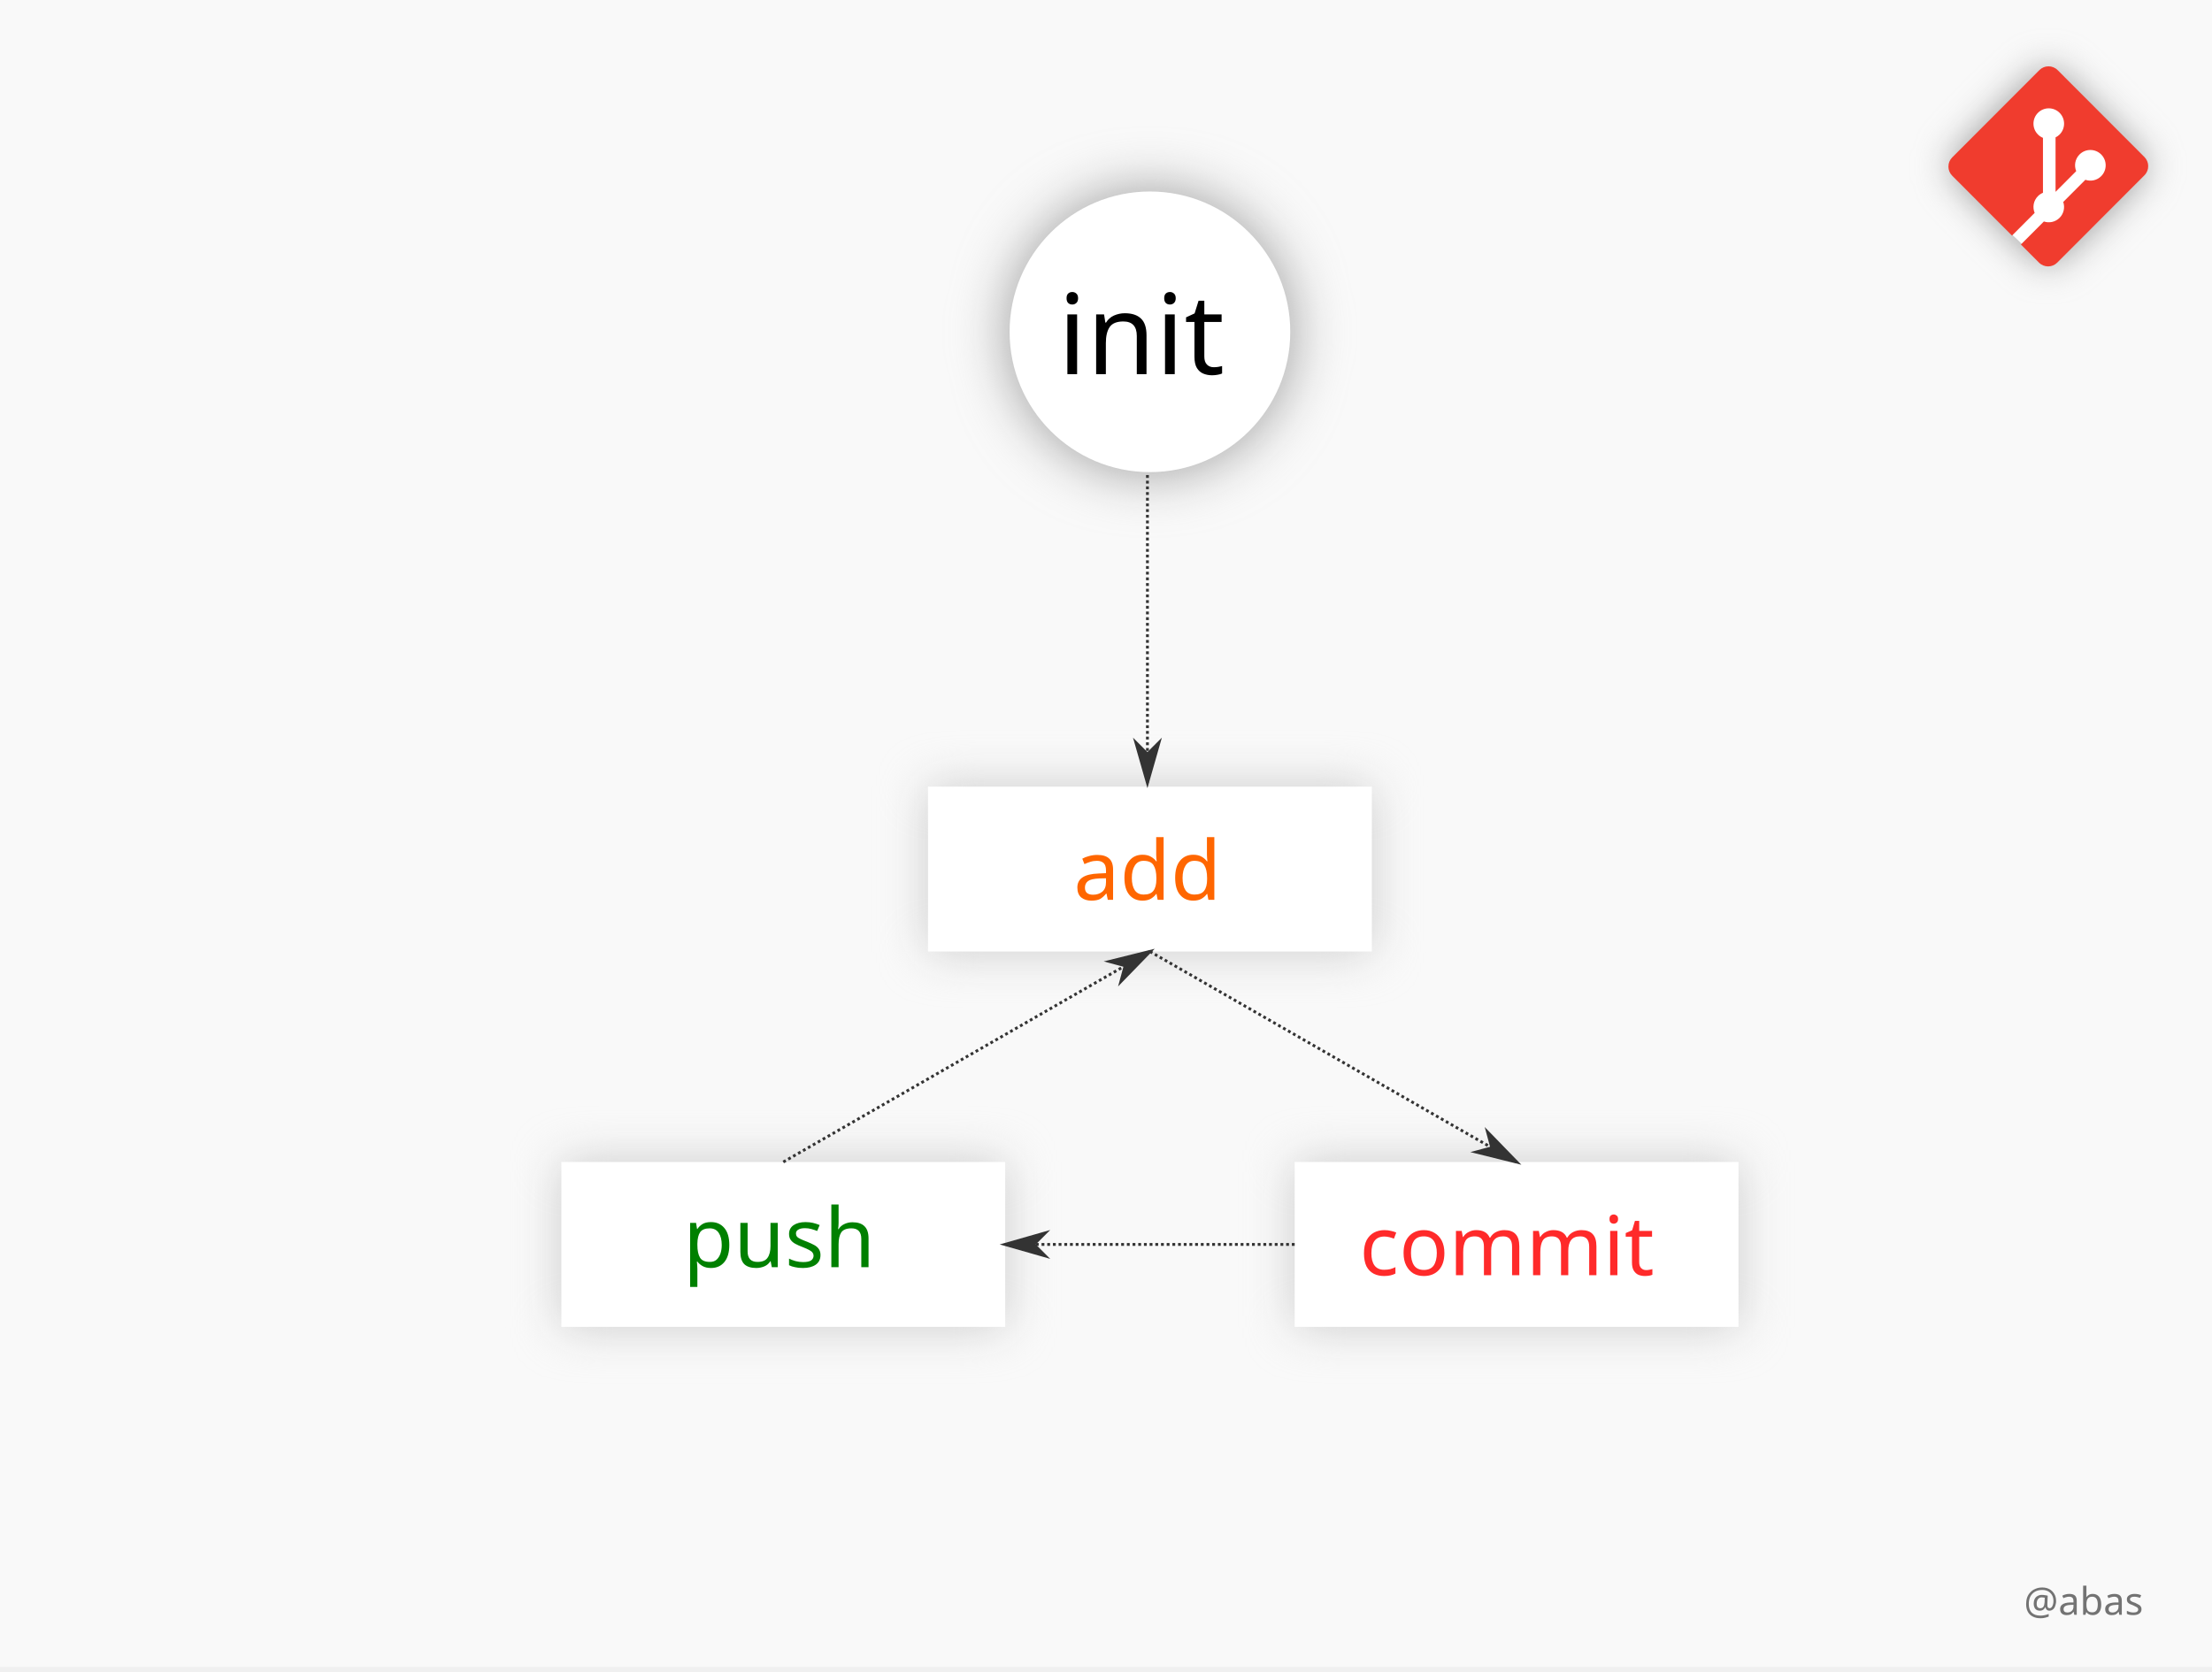
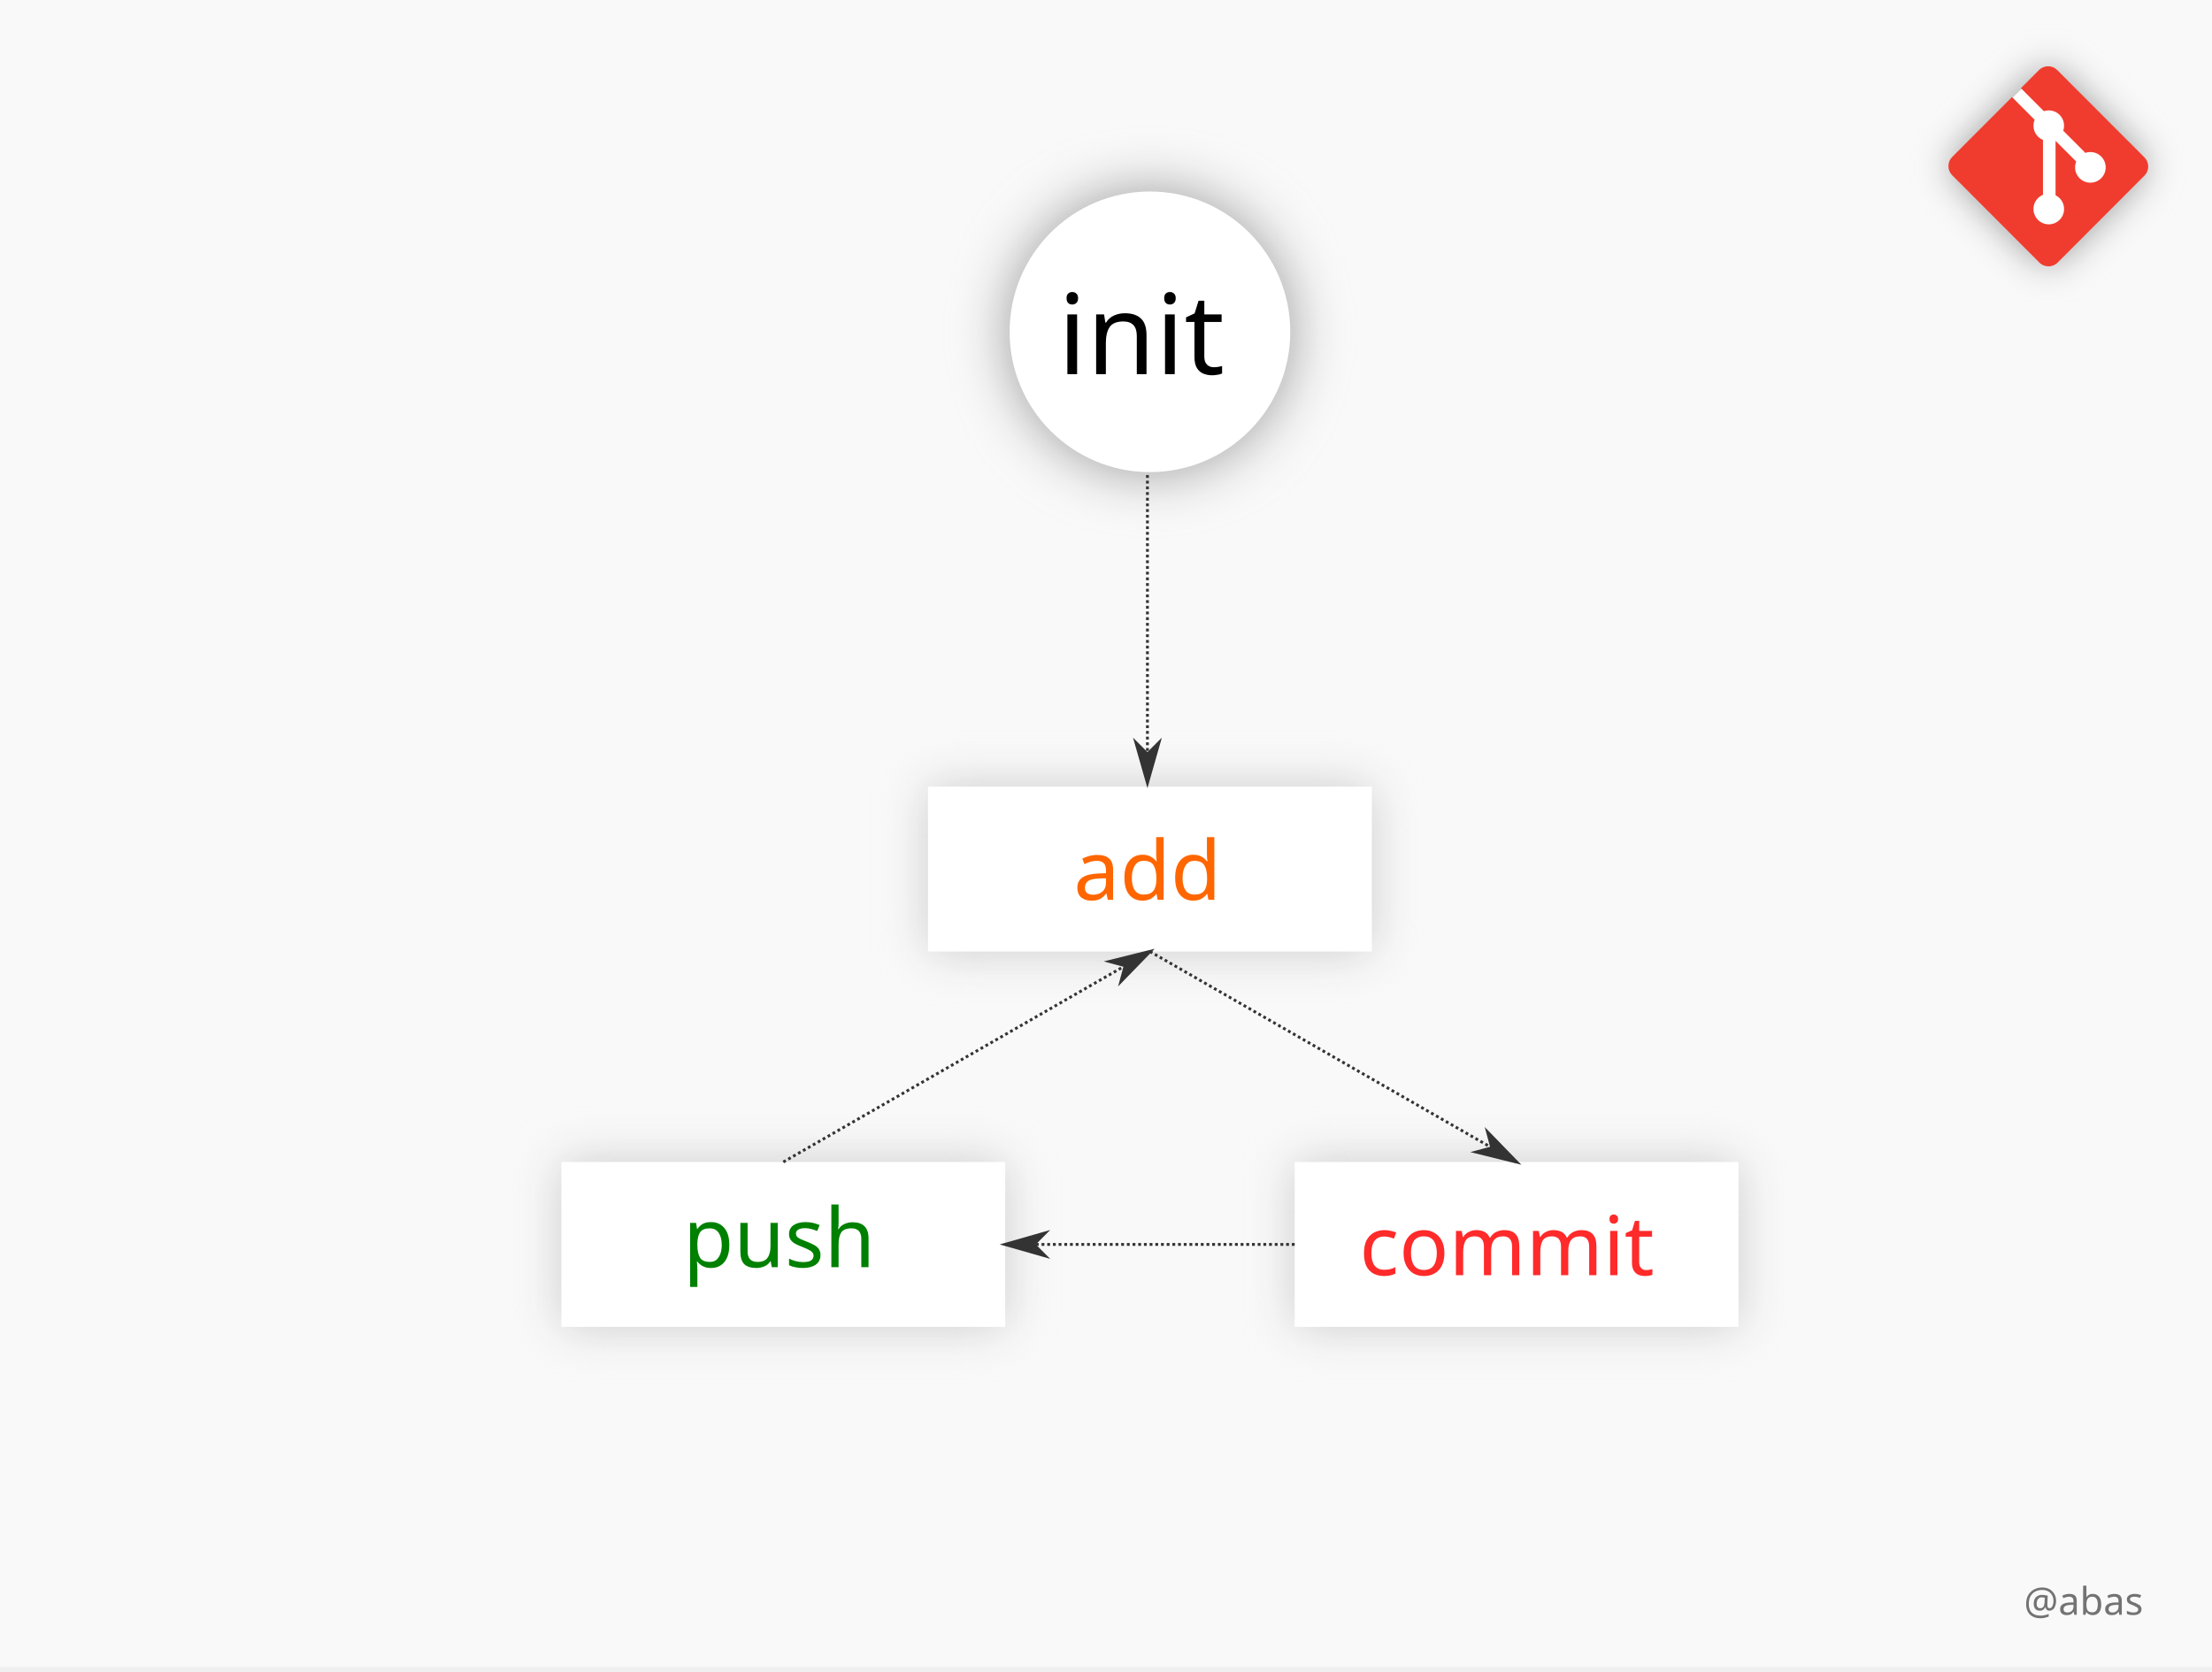
<svg xmlns="http://www.w3.org/2000/svg" width="793.701" height="600" viewBox="0 0 210 158.75" version="1.1" id="svg8">
  <defs id="defs2">
    <marker style="overflow:visible;" id="marker1523" refX="0.0" refY="0.0" orient="auto">
      <path transform="scale(0.8) rotate(180) translate(12.5,0)" style="fill-rule:evenodd;stroke:#333333;stroke-width:1pt;stroke-opacity:1;fill:#333333;fill-opacity:1" d="M 0.0,0.0 L 5.0,-5.0 L -12.5,0.0 L 5.0,5.0 L 0.0,0.0 z " id="path1521" />
    </marker>
    <marker orient="auto" refY="0.0" refX="0.0" id="marker1481" style="overflow:visible;">
      <path id="path1479" d="M 0.0,0.0 L 5.0,-5.0 L -12.5,0.0 L 5.0,5.0 L 0.0,0.0 z " style="fill-rule:evenodd;stroke:#333333;stroke-width:1pt;stroke-opacity:1;fill:#333333;fill-opacity:1" transform="scale(0.8) rotate(180) translate(12.5,0)" />
    </marker>
    <marker style="overflow:visible;" id="marker1445" refX="0.0" refY="0.0" orient="auto">
      <path transform="scale(0.8) rotate(180) translate(12.5,0)" style="fill-rule:evenodd;stroke:#333333;stroke-width:1pt;stroke-opacity:1;fill:#333333;fill-opacity:1" d="M 0.0,0.0 L 5.0,-5.0 L -12.5,0.0 L 5.0,5.0 L 0.0,0.0 z " id="path1443" />
    </marker>
    <marker orient="auto" refY="0.0" refX="0.0" id="Arrow1Lend" style="overflow:visible;">
      <path id="path1156" d="M 0.0,0.0 L 5.0,-5.0 L -12.5,0.0 L 5.0,5.0 L 0.0,0.0 z " style="fill-rule:evenodd;stroke:#333333;stroke-width:1pt;stroke-opacity:1;fill:#333333;fill-opacity:1" transform="scale(0.8) rotate(180) translate(12.5,0)" />
    </marker>
    <clipPath id="clipPath833" clipPathUnits="userSpaceOnUse">
      <path id="path831" d="M 0,551.986 H 530.973 V 0 H 0 Z" />
    </clipPath>
    <path d="M0,1173.333 L2000,1173.333 L2000,0 L0,0 L0,1173.333 L0,1173.333 Z" id="path-1" />
    <path d="M0,1173.333 L2000,1173.333 L2000,0 L0,0 L0,1173.333 L0,1173.333 Z" id="path-1-8" />
    <filter style="color-interpolation-filters:sRGB" id="filter1360" x="-0.222" width="1.444" y="-0.222" height="1.444">
      <feGaussianBlur stdDeviation="2.998" id="feGaussianBlur1362" />
    </filter>
    <filter style="color-interpolation-filters:sRGB" id="filter1000" x="-0.24" width="1.48" y="-0.24" height="1.48">
      <feGaussianBlur stdDeviation="2.665" id="feGaussianBlur1002" />
    </filter>
    <filter style="color-interpolation-filters:sRGB" id="filter1054" x="-0.128" width="1.255" y="-0.343" height="1.687">
      <feGaussianBlur stdDeviation="2.239" id="feGaussianBlur1056" />
    </filter>
  </defs>
  <g id="layer1" transform="translate(0,-138.25)">
    <rect style="opacity:1;fill:#f9f9f9;fill-opacity:1;stroke:none;stroke-width:5.392;stroke-linecap:round;stroke-linejoin:round;stroke-miterlimit:4;stroke-dasharray:none;stroke-opacity:1" id="rect3387" width="210.076" height="158.277" x="0" y="138.25" />
    <text xml:space="preserve" style="font-style:normal;font-weight:normal;font-size:3.64px;line-height:125%;font-family:sans-serif;letter-spacing:0px;word-spacing:0px;fill:#1a1a1a;fill-opacity:0.6;stroke:none;stroke-width:0.091px;stroke-linecap:butt;stroke-linejoin:miter;stroke-opacity:1" x="192.136" y="291.578" id="text3385">
      <tspan id="tspan3383" x="192.136" y="291.578" style="fill:#1a1a1a;fill-opacity:0.6;stroke-width:0.091px">@abas</tspan>
    </text>
-     <g id="g1368" transform="matrix(0.3218977,0,0,0.3218977,169.8154,87.6489)">
+     <g id="g1368" transform="matrix(0.3218977,0,0,-0.3218977,169.8154,220.4388)">
      <path style="opacity:1;fill:#999999;fill-opacity:1;stroke:none;stroke-width:0.265;stroke-linecap:round;stroke-linejoin:round;stroke-miterlimit:4;stroke-dasharray:none;stroke-opacity:1;filter:url(#filter1360)" id="path1186" d="m 75.254,222.525 c -1.039,0 -16.204,-15.164 -16.204,-16.204 0,-1.039 15.164,-16.204 16.204,-16.204 1.039,0 16.204,15.164 16.204,16.204 0,1.039 -15.164,16.204 -16.204,16.204 z" transform="matrix(1.816482,0,0,1.819315,-60.13501,-169.1027)" />
      <g id="g1306">
        <path style="opacity:1;fill:#ffffff;fill-opacity:1;stroke:none;stroke-width:0.265;stroke-linecap:round;stroke-linejoin:round;stroke-miterlimit:4;stroke-dasharray:none;stroke-opacity:1" id="path1147" d="m 75.254,222.525 c -1.039,0 -16.204,-15.164 -16.204,-16.204 0,-1.039 15.164,-16.204 16.204,-16.204 1.039,0 16.204,15.164 16.204,16.204 0,1.039 -15.164,16.204 -16.204,16.204 z" transform="matrix(1.816482,0,0,1.819315,-60.13501,-169.1027)" />
        <path id="path3198" style="fill:#f03c2e;stroke:none;stroke-width:0.115" d="m 104.913,208.897 -25.727,25.767 c -1.481,1.484 -3.884,1.484 -5.367,0 l -5.342,-5.351 6.776,-6.787 c 1.575,0.533 3.381,0.175 4.636,-1.082 1.263,-1.265 1.616,-3.09 1.071,-4.673 l 6.532,-6.541 c 1.581,0.546 3.403,0.193 4.665,-1.073 1.763,-1.766 1.763,-4.628 0,-6.395 -1.765,-1.767 -4.622,-1.767 -6.388,0 -1.326,1.33 -1.654,3.282 -0.982,4.919 l -6.092,6.101 v -16.055 c 0.43,-0.213 0.835,-0.497 1.194,-0.855 1.763,-1.766 1.763,-4.628 0,-6.397 -1.763,-1.766 -4.623,-1.766 -6.385,0 -1.763,1.769 -1.763,4.631 0,6.397 0.436,0.436 0.941,0.766 1.479,0.987 v 16.204 c -0.539,0.221 -1.042,0.548 -1.479,0.987 -1.336,1.337 -1.657,3.301 -0.972,4.944 l -6.681,6.692 -17.641,-17.668 c -1.482,-1.486 -1.482,-3.892 0,-5.377 l 25.728,-25.767 c 1.481,-1.484 3.883,-1.484 5.367,0 l 25.607,25.647 c 1.482,1.485 1.482,3.893 0,5.377" />
      </g>
    </g>
    <g id="g1012" transform="translate(76.23291,-47.63234)">
      <circle style="opacity:1;fill:#999999;fill-opacity:1;stroke:none;stroke-width:0.101;stroke-linecap:round;stroke-linejoin:round;stroke-miterlimit:4;stroke-dasharray:none;stroke-opacity:1;filter:url(#filter1000)" id="circle930" cx="32.938" cy="217.388" r="13.324" />
      <circle r="13.324" cy="217.388" cx="32.938" id="path928" style="opacity:1;fill:#ffffff;fill-opacity:1;stroke:none;stroke-width:0.101;stroke-linecap:round;stroke-linejoin:round;stroke-miterlimit:4;stroke-dasharray:none;stroke-opacity:1" />
      <text id="text1006" y="221.409" x="24.197" style="font-style:normal;font-weight:normal;font-size:10.583px;line-height:125%;font-family:sans-serif;letter-spacing:0px;word-spacing:0px;fill:#000000;fill-opacity:1;stroke:none;stroke-width:0.265px;stroke-linecap:butt;stroke-linejoin:miter;stroke-opacity:1" xml:space="preserve">
        <tspan style="stroke-width:0.265px" y="221.409" x="24.197" id="tspan1004">init</tspan>
      </text>
    </g>
    <g id="g1149" transform="translate(-1.665463,-2.116667)">
      <g transform="translate(1.665466,9.326611)" id="g1132">
        <rect y="205.732" x="39.971" height="15.655" width="42.136" id="rect1074" style="opacity:1;fill:#cccccc;fill-opacity:1;stroke:none;stroke-width:0.265;stroke-linecap:round;stroke-linejoin:round;stroke-miterlimit:4;stroke-dasharray:none;stroke-opacity:1;filter:url(#filter1054)" transform="matrix(1,0,0,-1,48.13198,427.1203)" />
        <rect style="opacity:1;fill:#ffffff;fill-opacity:1;stroke:none;stroke-width:0.265;stroke-linecap:round;stroke-linejoin:round;stroke-miterlimit:4;stroke-dasharray:none;stroke-opacity:1" id="rect1076" width="42.136" height="15.655" x="88.103" y="-221.388" transform="scale(1,-1)" />
        <text id="text1006-8" y="216.479" x="101.921" style="font-style:normal;font-weight:normal;font-size:7.83px;line-height:125%;font-family:sans-serif;letter-spacing:0px;word-spacing:0px;fill:#ff6600;fill-opacity:1;stroke:none;stroke-width:0.196px;stroke-linecap:butt;stroke-linejoin:miter;stroke-opacity:1" xml:space="preserve">
          <tspan style="fill:#ff6600;stroke-width:0.196px" y="216.479" x="101.921" id="tspan1004-5">add</tspan>
        </text>
      </g>
      <g transform="translate(-11.65827)" id="g1126">
        <rect style="opacity:1;fill:#cccccc;fill-opacity:1;stroke:none;stroke-width:0.265;stroke-linecap:round;stroke-linejoin:round;stroke-miterlimit:4;stroke-dasharray:none;stroke-opacity:1;filter:url(#filter1054)" id="rect1064" width="42.136" height="15.655" x="39.971" y="205.732" transform="matrix(1,0,0,-1,96.26395,472.0879)" />
        <rect y="-266.355" x="136.235" height="15.655" width="42.136" id="rect1066" style="opacity:1;fill:#ffffff;fill-opacity:1;stroke:none;stroke-width:0.265;stroke-linecap:round;stroke-linejoin:round;stroke-miterlimit:4;stroke-dasharray:none;stroke-opacity:1" transform="scale(1,-1)" />
        <text xml:space="preserve" style="font-style:normal;font-weight:normal;font-size:7.83px;line-height:125%;font-family:sans-serif;letter-spacing:0px;word-spacing:0px;fill:#ff2a2a;fill-opacity:1;stroke:none;stroke-width:0.196px;stroke-linecap:butt;stroke-linejoin:miter;stroke-opacity:1" x="142.38" y="261.447" id="text1070">
          <tspan id="tspan1068" x="142.38" y="261.447" style="fill:#ff2a2a;stroke-width:0.196px">commit</tspan>
        </text>
      </g>
      <g transform="translate(14.9892)" id="g1100">
        <rect y="205.732" x="39.971" height="15.655" width="42.136" id="rect1044" style="opacity:1;fill:#cccccc;fill-opacity:1;stroke:none;stroke-width:0.265;stroke-linecap:round;stroke-linejoin:round;stroke-miterlimit:4;stroke-dasharray:none;stroke-opacity:1;filter:url(#filter1054)" transform="matrix(1,0,0,-1,-1.4412642e-6,472.0879)" />
        <rect style="opacity:1;fill:#ffffff;fill-opacity:1;stroke:none;stroke-width:0.265;stroke-linecap:round;stroke-linejoin:round;stroke-miterlimit:4;stroke-dasharray:none;stroke-opacity:1" id="rect1024" width="42.136" height="15.655" x="39.971" y="-266.355" transform="scale(1,-1)" />
        <text id="text1080" y="260.688" x="51.523" style="font-style:normal;font-weight:normal;font-size:7.83px;line-height:125%;font-family:sans-serif;letter-spacing:0px;word-spacing:0px;fill:#008000;fill-opacity:1;stroke:none;stroke-width:0.196px;stroke-linecap:butt;stroke-linejoin:miter;stroke-opacity:1" xml:space="preserve">
          <tspan style="fill:#008000;stroke-width:0.196px" y="260.688" x="51.523" id="tspan1078">push</tspan>
        </text>
      </g>
    </g>
    <g id="g1637" style="stroke:#333333">
      <path id="path1151" d="m 108.934,183.356 v 29.206" style="fill:none;fill-rule:evenodd;stroke:#333333;stroke-width:0.27;stroke-linecap:butt;stroke-linejoin:miter;stroke-opacity:1;stroke-miterlimit:4;stroke-dasharray:0.27,0.27;marker-end:url(#Arrow1Lend);stroke-dashoffset:0" />
      <path id="path1435" d="m 109.171,228.598 34.808,19.986" style="fill:none;fill-rule:evenodd;stroke:#333333;stroke-width:0.27;stroke-linecap:butt;stroke-linejoin:miter;stroke-opacity:1;marker-end:url(#marker1445);stroke-miterlimit:4;stroke-dasharray:0.27,0.27;stroke-dashoffset:0" />
      <path id="path1471" d="M 122.911,256.411 H 95.431" style="fill:none;fill-rule:evenodd;stroke:#333333;stroke-width:0.27;stroke-linecap:butt;stroke-linejoin:miter;stroke-opacity:1;marker-end:url(#marker1481);stroke-miterlimit:4;stroke-dasharray:0.27,0.27;stroke-dashoffset:0" />
      <path id="path1513" d="M 74.363,248.583 109.171,228.598" style="fill:none;fill-rule:evenodd;stroke:#333333;stroke-width:0.27;stroke-linecap:butt;stroke-linejoin:miter;stroke-opacity:1;marker-end:url(#marker1523);stroke-miterlimit:4;stroke-dasharray:0.27,0.27;stroke-dashoffset:0" />
    </g>
  </g>
</svg>
